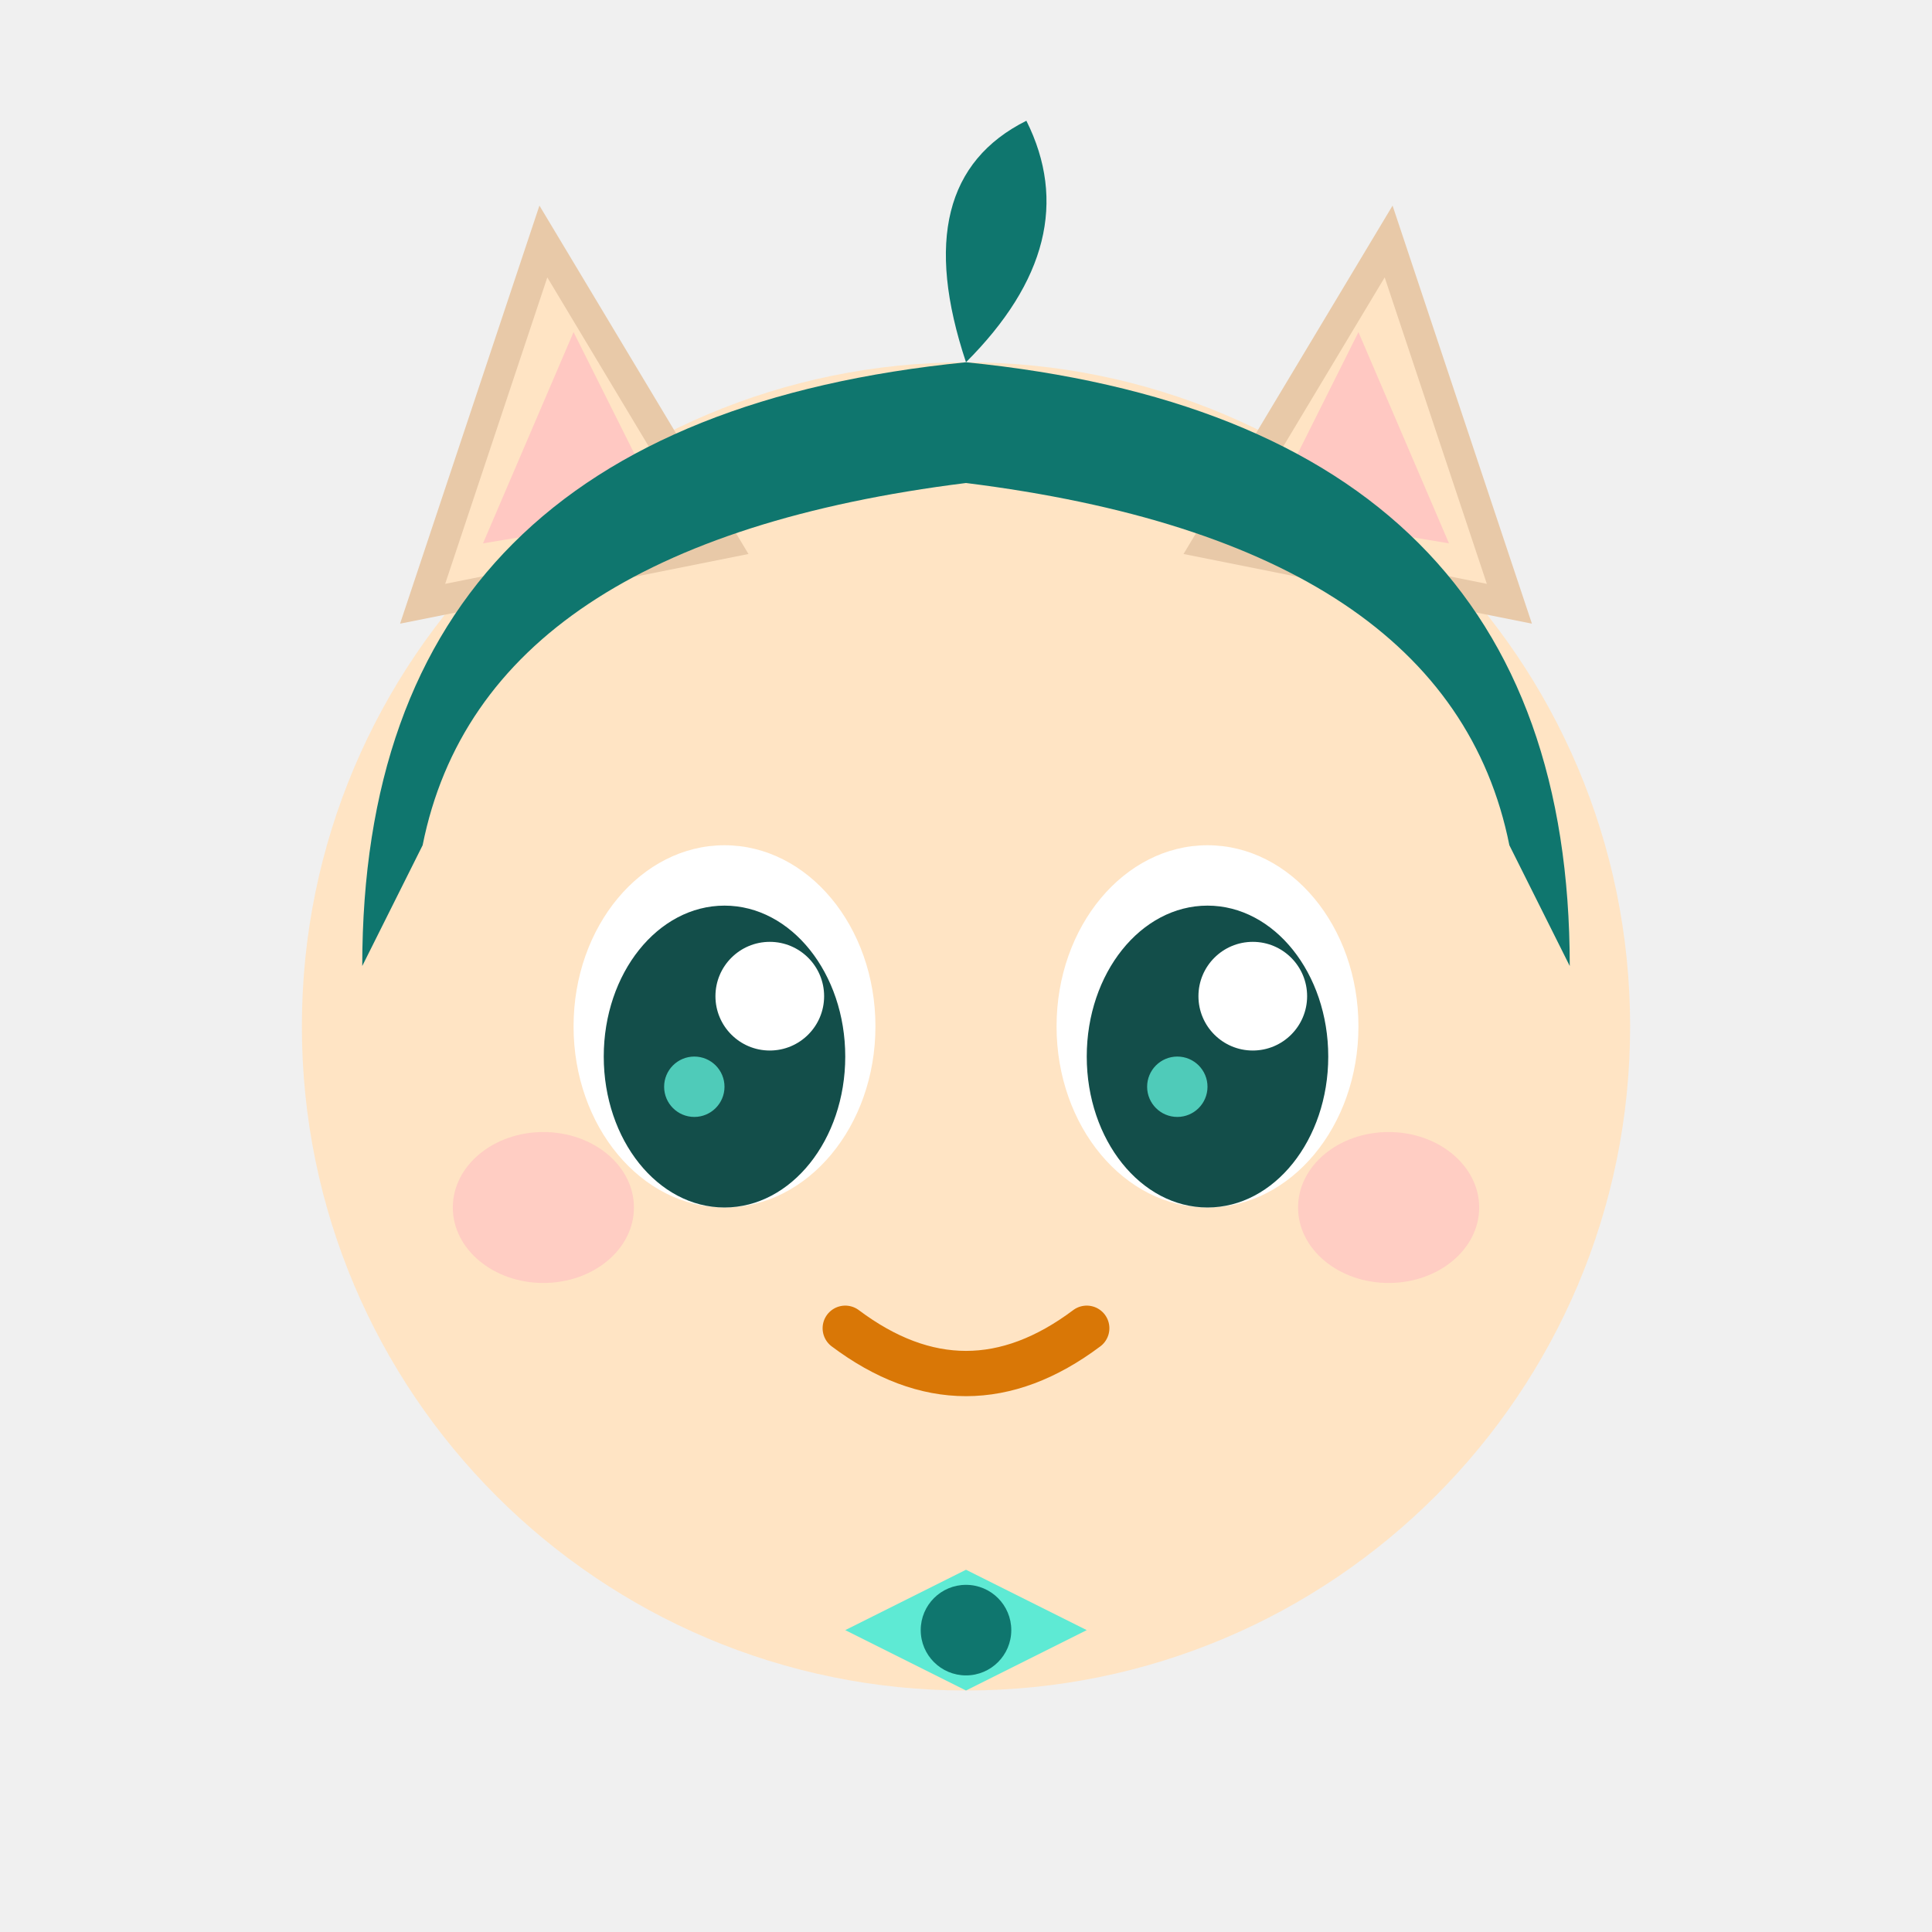
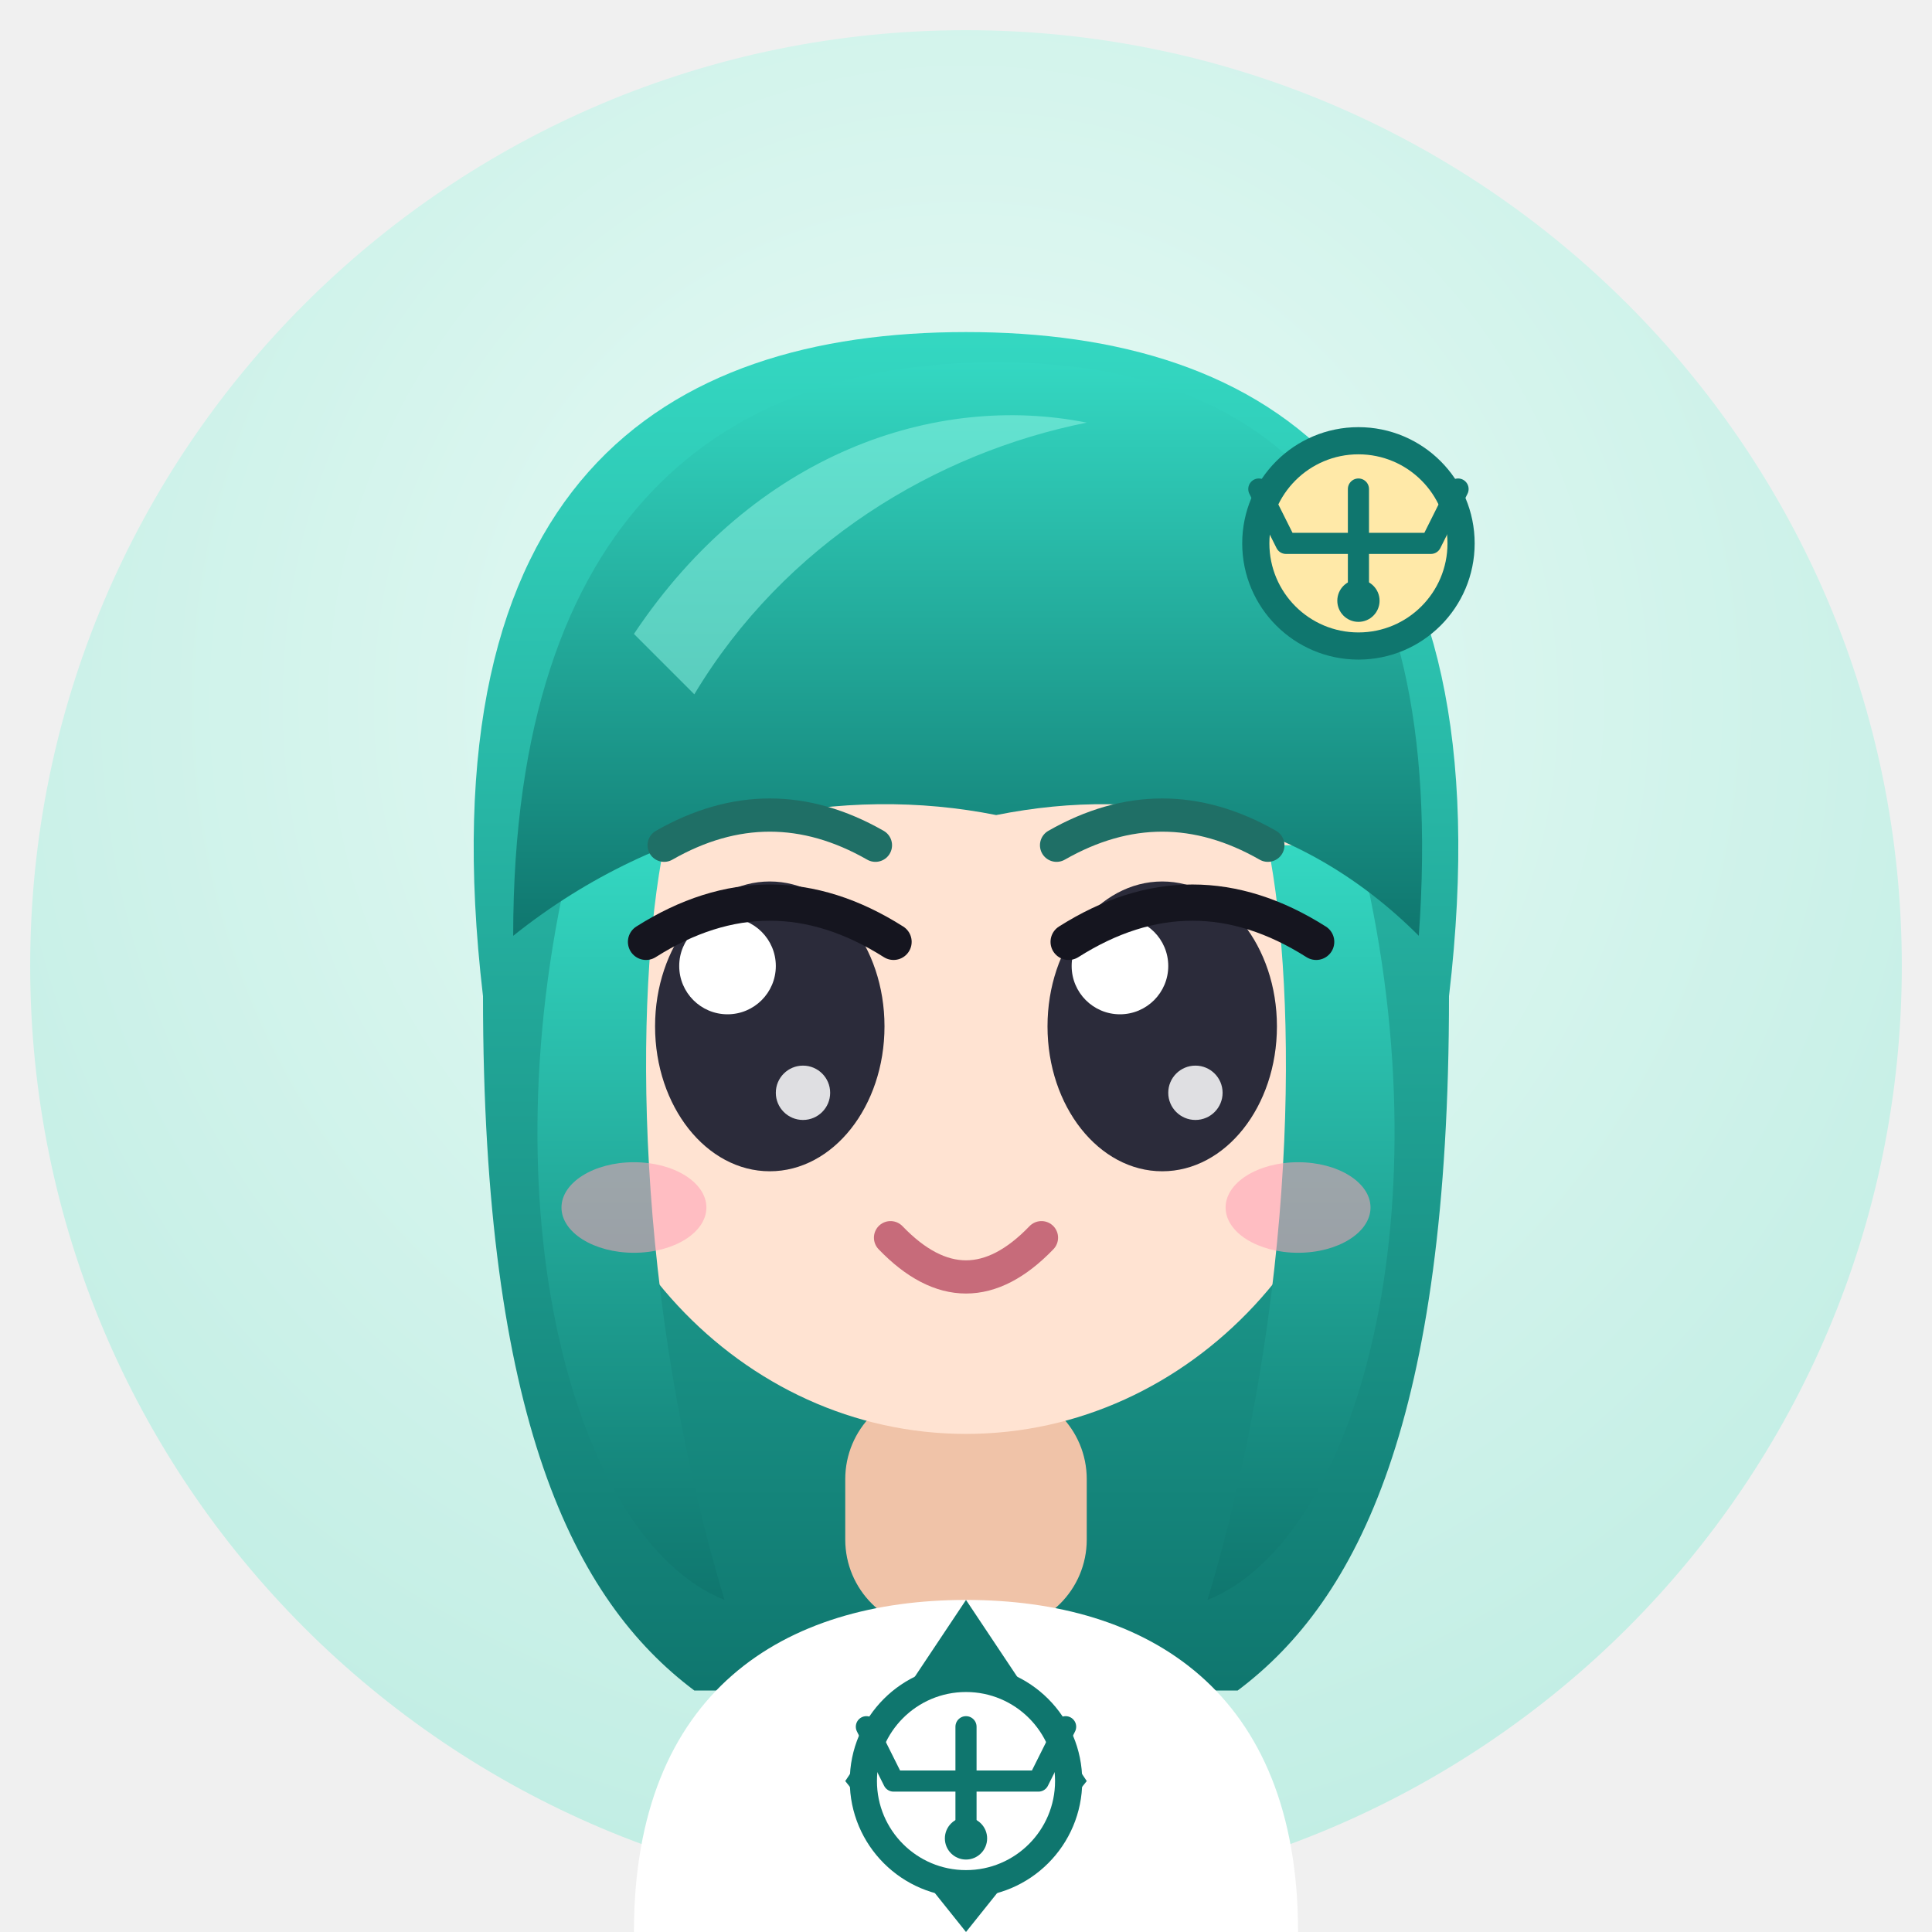
- <svg xmlns="http://www.w3.org/2000/svg" viewBox="0 0 64 64" role="img" aria-label="双休购劳动法小助手">
-   <circle cx="32" cy="34" r="22" fill="#FFE4C4" />
-   <path d="M14 20 L18 8 L24 18 Z" fill="#FFE4C4" stroke="#E8C9A8" stroke-width="1" />
-   <path d="M50 20 L46 8 L40 18 Z" fill="#FFE4C4" stroke="#E8C9A8" stroke-width="1" />
-   <path d="M16 18 L19 11 L22 17" fill="#FFB6C1" opacity="0.6" />
-   <path d="M48 18 L45 11 L42 17" fill="#FFB6C1" opacity="0.6" />
-   <path d="M12 32 Q12 14 32 12 Q52 14 52 32 L50 28 Q48 18 32 16 Q16 18 14 28 Z" fill="#0F766E" />
-   <path d="M32 12 Q30 6 34 4 Q36 8 32 12" fill="#0F766E" />
-   <ellipse cx="24" cy="34" rx="5" ry="6" fill="#fff" />
-   <ellipse cx="40" cy="34" rx="5" ry="6" fill="#fff" />
-   <ellipse cx="24" cy="35" rx="4" ry="5" fill="#134E4A" />
-   <ellipse cx="40" cy="35" rx="4" ry="5" fill="#134E4A" />
-   <circle cx="25.5" cy="33" r="1.8" fill="#fff" />
-   <circle cx="41.5" cy="33" r="1.8" fill="#fff" />
-   <circle cx="23" cy="36" r="1" fill="#5EEAD4" opacity="0.8" />
-   <circle cx="39" cy="36" r="1" fill="#5EEAD4" opacity="0.8" />
-   <ellipse cx="18" cy="40" rx="3" ry="2.5" fill="#FFB6C1" opacity="0.5" />
-   <ellipse cx="46" cy="40" rx="3" ry="2.5" fill="#FFB6C1" opacity="0.5" />
-   <path d="M28 44 Q32 47 36 44" stroke="#D97706" stroke-width="1.5" fill="none" stroke-linecap="round" />
-   <path d="M28 54 L32 56 L36 54 L32 52 Z" fill="#5EEAD4" />
-   <circle cx="32" cy="54" r="1.5" fill="#0F766E" />
+ <svg xmlns="http://www.w3.org/2000/svg" viewBox="0 0 64 64" role="img" aria-label="劳动法小助手">
+   <defs>
+     <radialGradient id="bg" cx="50%" cy="36%" r="68%">
+       <stop offset="0%" stop-color="#EAFBF6" />
+       <stop offset="100%" stop-color="#BFEDE3" />
+     </radialGradient>
+     <linearGradient id="hair" x1="0" y1="0" x2="0" y2="1">
+       <stop offset="0%" stop-color="#34D8C2" />
+       <stop offset="100%" stop-color="#0F766E" />
+     </linearGradient>
+   </defs>
+   <circle cx="32" cy="32" r="31" fill="url(#bg)" />
+   <path d="M16 33 C14 16 22 11 32 11 C42 11 50 16 48 33 C48 47 45 53 41 56 L23 56 C19 53 16 47 16 33 Z" fill="url(#hair)" />
+   <rect x="28" y="46" width="8" height="8" rx="3" fill="#F0C3A8" />
+   <path d="M21 64 C21 56 26 53 32 53 C38 53 43 56 43 64 Z" fill="#ffffff" />
+   <path d="M32 53 L28 59 L32 64 L36 59 Z" fill="#0F766E" />
+   <ellipse cx="32" cy="33" rx="13.5" ry="14.5" fill="#FFE3D2" />
+   <path d="M19 28 C16 40 19 51 24 53 C21 43 21 33 22 28 Z" fill="url(#hair)" />
+   <path d="M45 28 C48 40 45 51 40 53 C43 43 43 33 42 28 Z" fill="url(#hair)" />
+   <path d="M17 31 C17 17 24 12 33 12 C42 12 48 17 47 31 C43 27 38 26 33 27 C28 26 22 27 17 31 Z" fill="url(#hair)" />
+   <path d="M21 21 C25 15 31 13 36 14 C31 15 26 18 23 23 Z" fill="#8CF2E2" opacity="0.55" />
+   <path d="M22 28 Q25.5 26 29 28" stroke="#1F6F66" stroke-width="1.1" fill="none" stroke-linecap="round" />
+   <path d="M35 28 Q38.5 26 42 28" stroke="#1F6F66" stroke-width="1.1" fill="none" stroke-linecap="round" />
+   <g>
+     <ellipse cx="25.5" cy="34" rx="3.8" ry="4.8" fill="#2B2B3A" />
+     <ellipse cx="38.5" cy="34" rx="3.8" ry="4.8" fill="#2B2B3A" />
+     <circle cx="24.1" cy="32" r="1.6" fill="#ffffff" />
+     <circle cx="37.1" cy="32" r="1.6" fill="#ffffff" />
+     <circle cx="26.6" cy="36.2" r="0.9" fill="#ffffff" opacity="0.85" />
+     <circle cx="39.6" cy="36.2" r="0.9" fill="#ffffff" opacity="0.85" />
+     <path d="M21.4 31.2 Q25.5 28.6 29.6 31.2" stroke="#15151f" stroke-width="1.2" fill="none" stroke-linecap="round" />
+     <path d="M35.4 31.2 Q39.5 28.6 43.6 31.2" stroke="#15151f" stroke-width="1.2" fill="none" stroke-linecap="round" />
+   </g>
+   <ellipse cx="21" cy="40" rx="2.4" ry="1.5" fill="#FF9EB5" opacity="0.55" />
+   <ellipse cx="43" cy="40" rx="2.4" ry="1.5" fill="#FF9EB5" opacity="0.55" />
+   <path d="M29.5 41 Q32 43.6 34.5 41" stroke="#C76B7A" stroke-width="1.1" fill="none" stroke-linecap="round" />
+   <g transform="translate(45,18)">
+     <circle r="3.4" fill="#FFE9A8" stroke="#0F766E" stroke-width="0.9" />
+     <path d="M-2.4 0 H2.4 M-2.4 0 L-3.3 -1.8 M2.4 0 L3.3 -1.8 M0 -1.8 V1.6" stroke="#0F766E" stroke-width="0.7" fill="none" stroke-linecap="round" />
+     <circle cx="0" cy="1.9" r="0.7" fill="#0F766E" />
+   </g>
+   <g transform="translate(32,59)">
+     <circle r="3.4" fill="#ffffff" stroke="#0F766E" stroke-width="0.9" />
+     <path d="M-2.4 0 H2.4 M-2.4 0 L-3.3 -1.8 M2.4 0 L3.3 -1.8 M0 -1.8 V1.6" stroke="#0F766E" stroke-width="0.7" fill="none" stroke-linecap="round" />
+     <circle cx="0" cy="1.9" r="0.7" fill="#0F766E" />
+   </g>
</svg>
